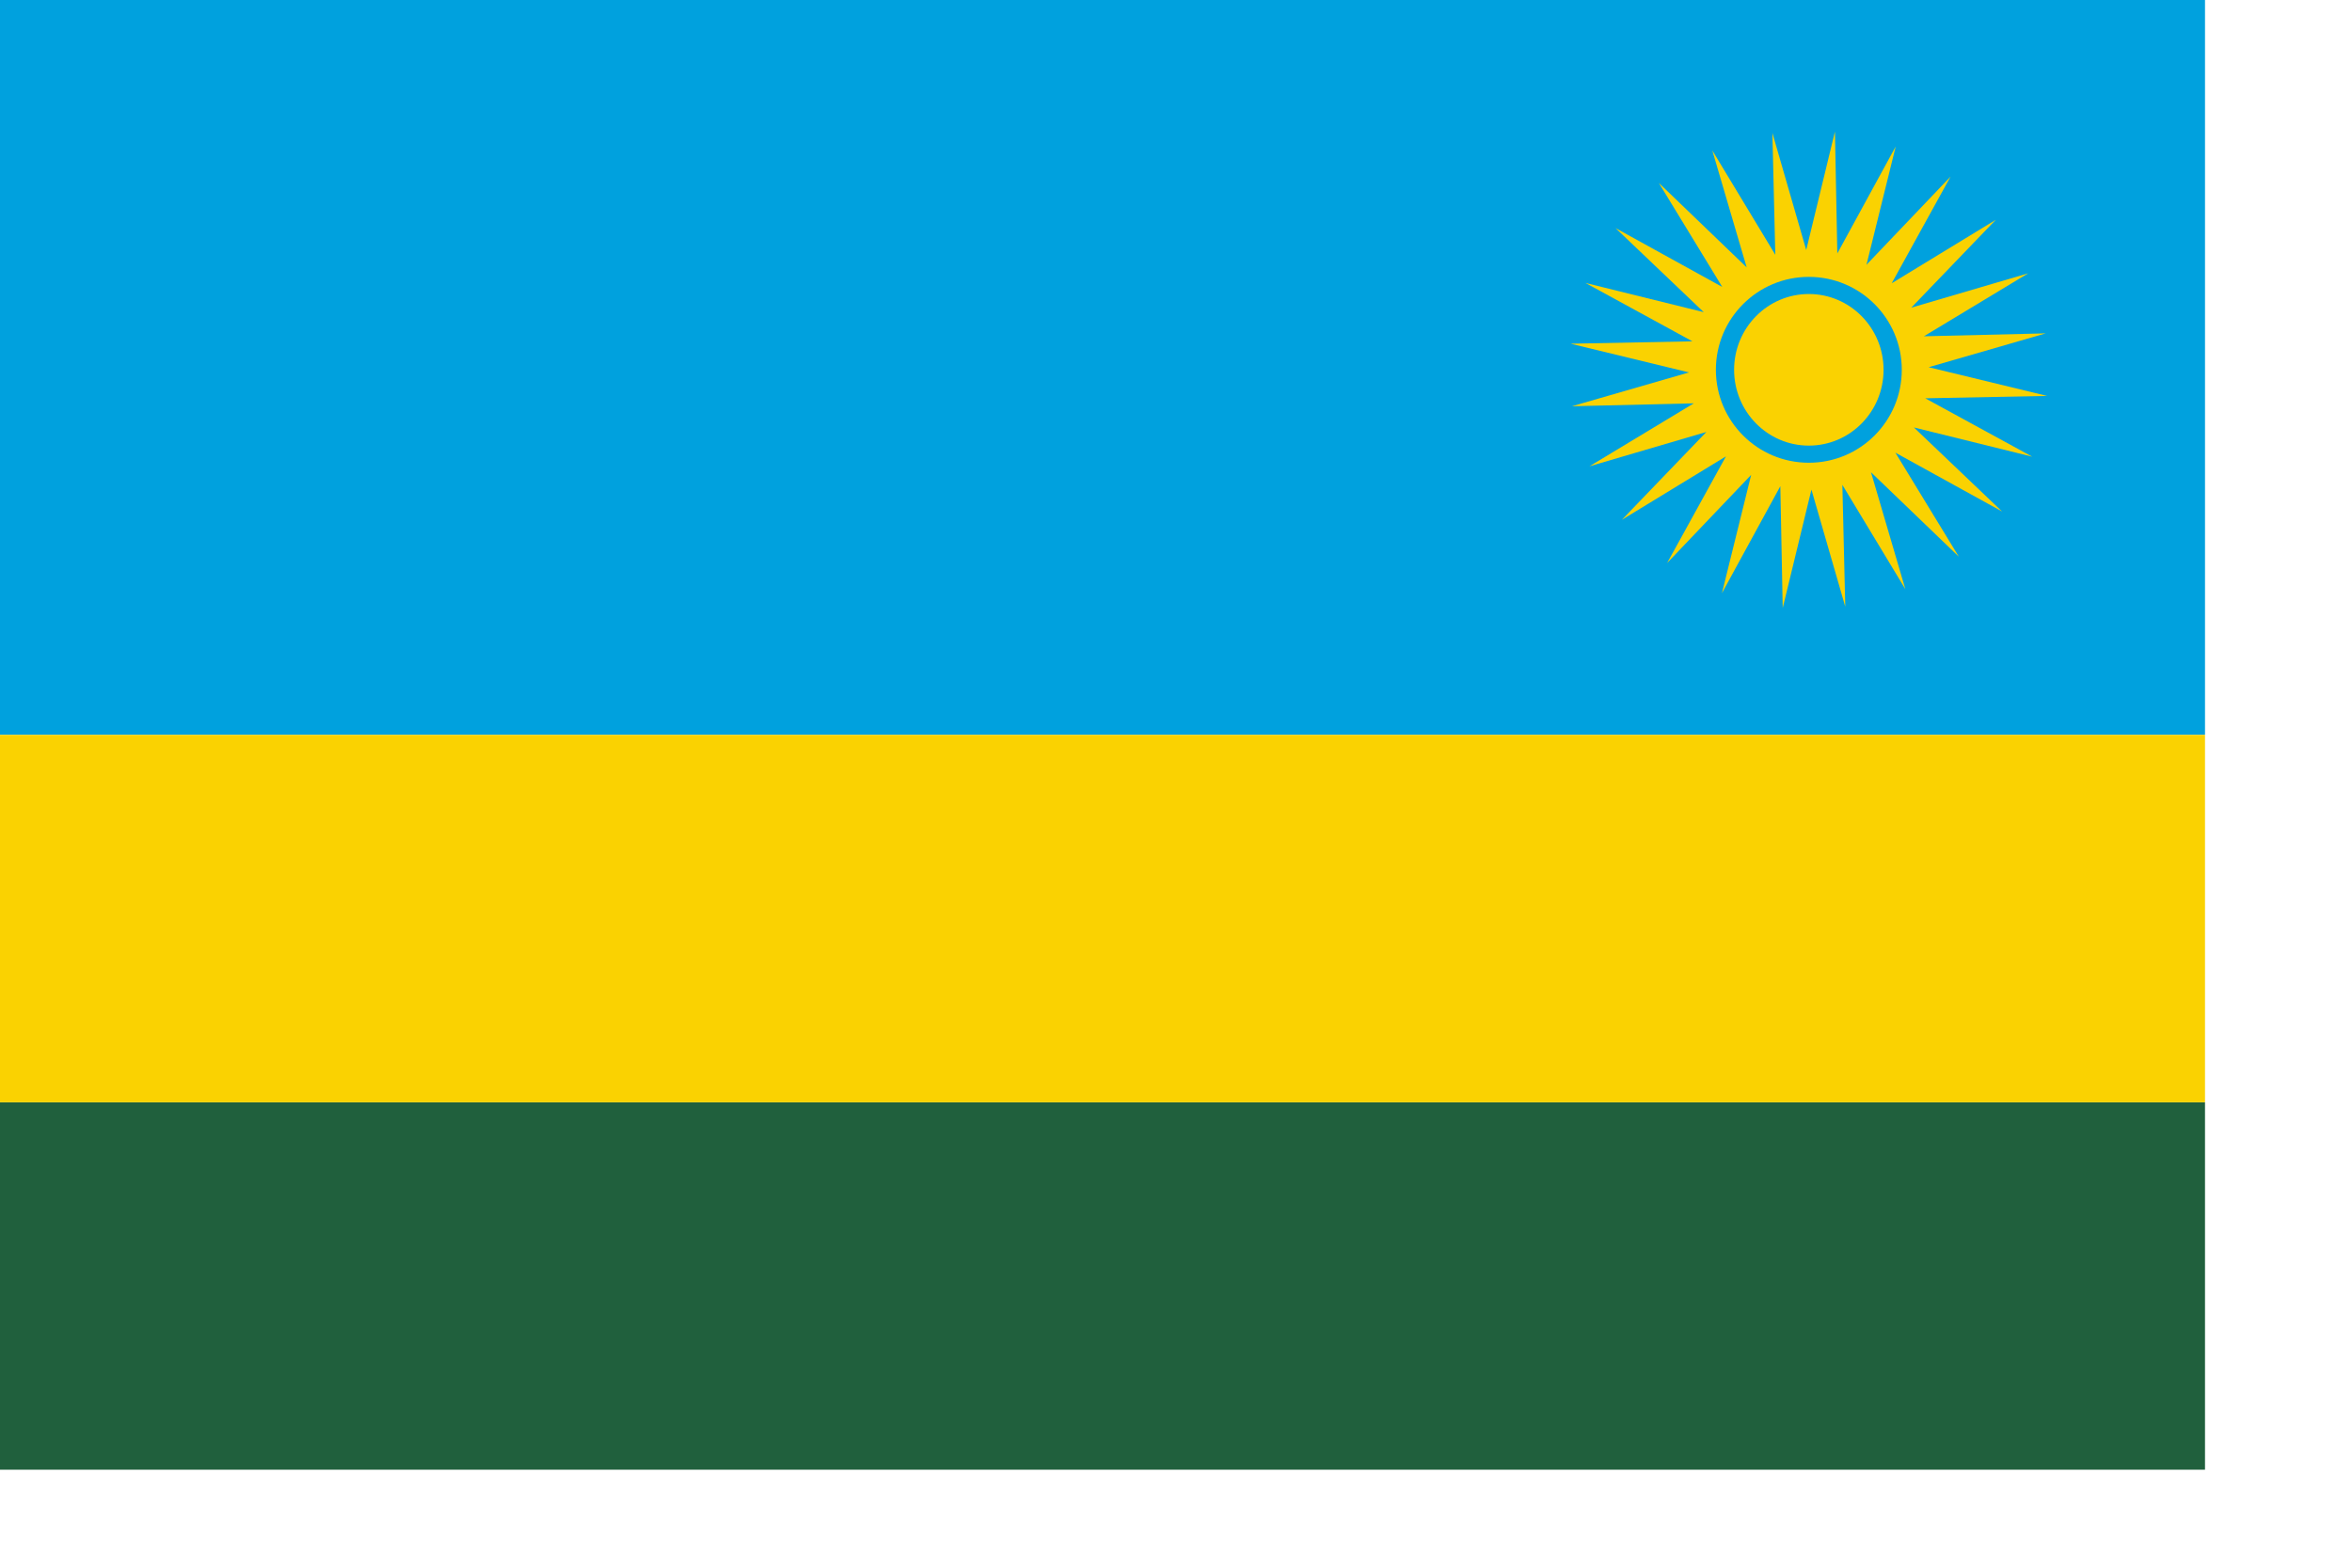
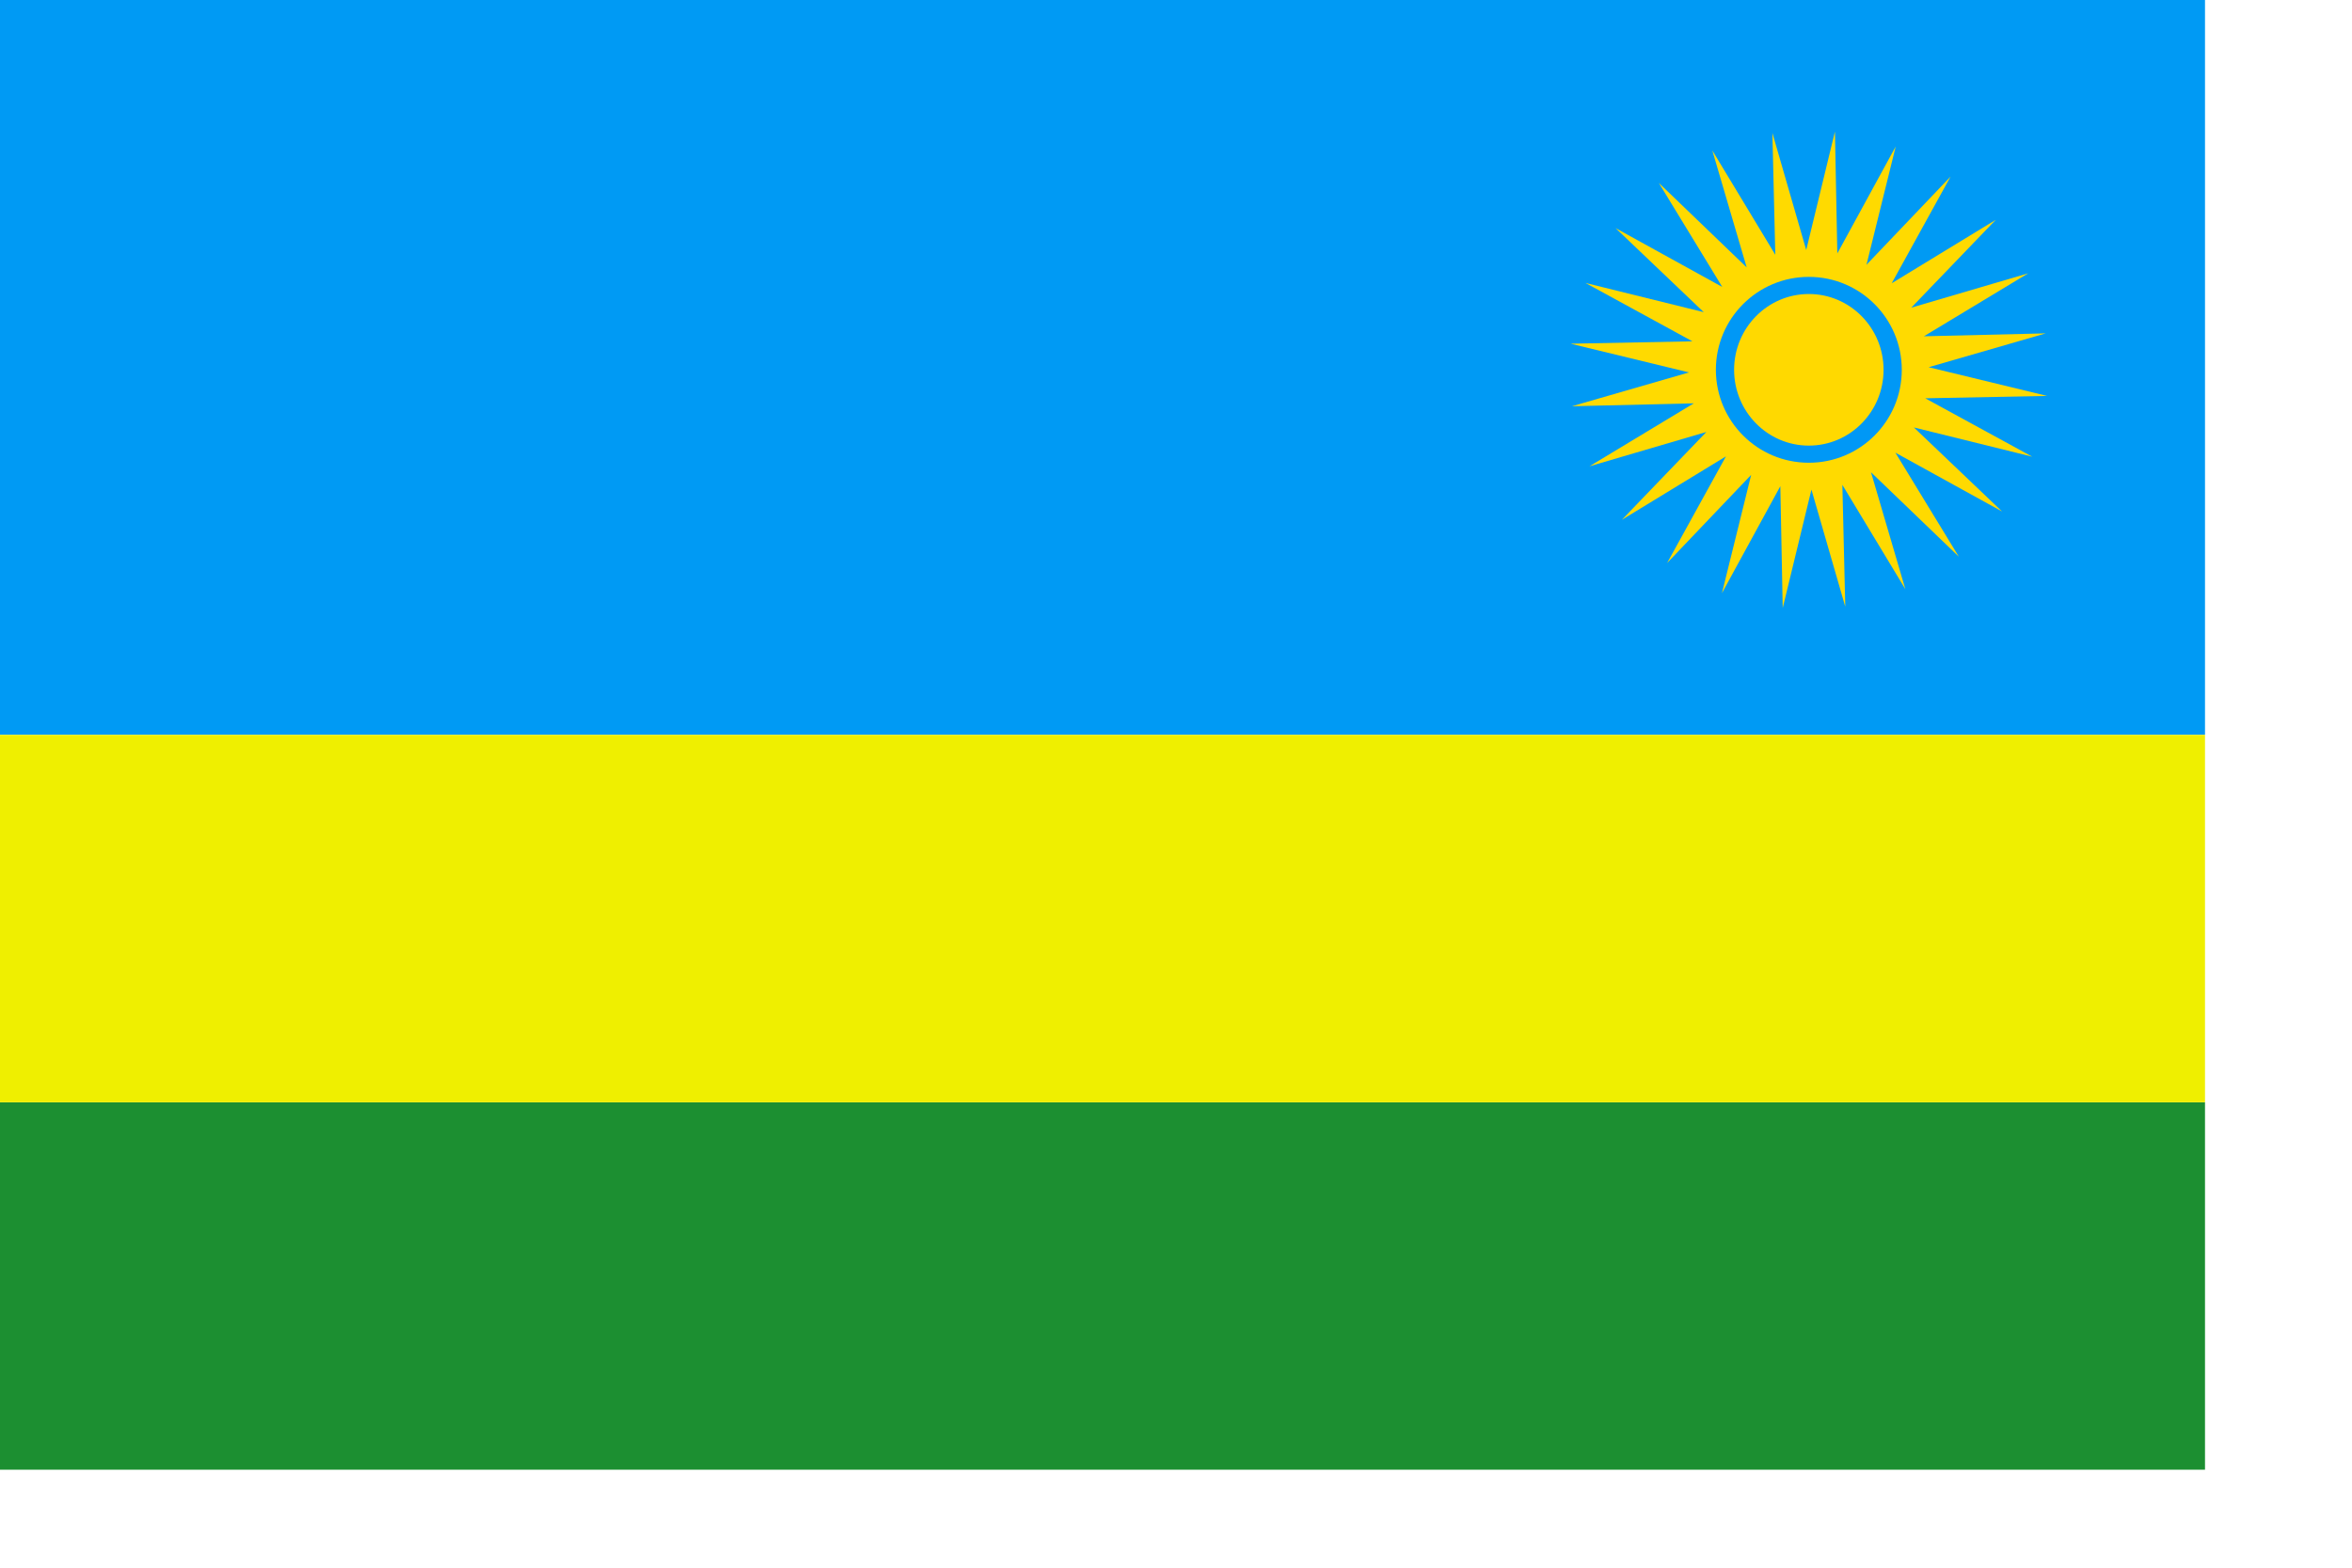
- <svg xmlns="http://www.w3.org/2000/svg" id="svg1234" width="210mm" height="140mm" version="1.1">
-   <defs id="defs1236">
-     </defs>
-   <rect style="font-size:12;fill:#00a1de;fill-rule:evenodd;stroke-width:1pt;fill-opacity:1" id="rect1242" width="744.094" height="248.031" x="0" y="-0" />
-   <rect style="font-size:12;fill:#20603d;fill-rule:evenodd;stroke-width:1pt;fill-opacity:1" id="rect1243" width="744.094" height="124.016" x="0" y="372.047" />
-   <rect style="font-size:12;fill:#fad201;fill-rule:evenodd;stroke-width:1pt;fill-opacity:1" id="rect1244" width="744.094" height="124.016" x="0" y="248.031" />
-   <polygon style="font-size:12;fill:#fad201;fill-rule:evenodd;stroke-width:1pt;fill-opacity:1" id="polygon1249" points="673.456,171.021 637.442,151.158 658.853,186.273 629.208,157.765 640.801,197.226 619.544,162.017 620.529,203.133 609.11,163.622 599.419,203.592 598.615,162.472 578.909,198.572 588.775,158.645 560.398,188.415 580.262,152.401 545.146,173.813 573.654,144.167 534.193,155.76 569.403,134.504 528.286,135.488 567.797,124.069 527.827,114.378 568.947,113.574 532.847,93.869 572.774,103.735 543.004,75.357 579.018,95.221 557.607,60.105 587.252,88.613 575.659,49.153 596.916,84.362 595.931,43.245 607.35,82.757 617.041,42.786 617.845,83.907 637.551,47.806 627.685,87.734 656.062,57.964 636.198,93.977 671.314,72.566 642.806,102.211 682.267,90.618 647.057,111.875 688.174,110.89 648.663,122.31 688.633,132 647.513,132.804 683.613,152.51 643.686,142.644 673.456,171.021 " transform="translate(2.174187,1.630615)" />
-   <path style="fill-rule:evenodd;stroke:none;fill:#00a1de;fill-opacity:1;stroke-opacity:1;stroke-width:1pt;stroke-linejoin:miter;stroke-linecap:butt" id="path1251" d="M 639.756 123.189 A 30.982 30.982 0 1 0 577.791,123.189 A 30.982 30.982 0 1 0 639.756 123.189 L 608.774 123.189 z" transform="matrix(1.012406,0,0,1.012406,-5.921838,0.102333)" />
-   <path style="fill-rule:evenodd;stroke:none;fill:#fad201;fill-opacity:1;stroke-opacity:1;stroke-width:1pt;stroke-linejoin:miter;stroke-linecap:butt" id="path1250" d="M 639.756 123.189 A 30.982 30.982 0 1 0 577.791,123.189 A 30.982 30.982 0 1 0 639.756 123.189 L 608.774 123.189 z" transform="matrix(0.813919,0,0,0.825781,114.9118,23.09256)" />
+ <svg xmlns="http://www.w3.org/2000/svg" id="svg1234" width="210mm" height="140mm">
+   <defs id="defs1236" />
+   <rect style="font-size:12;fill:#009af4;fill-rule:evenodd;stroke-width:1pt;fill-opacity:1;" id="rect1242" width="744.094" height="248.031" x="0" y="-0" />
+   <rect style="font-size:12;fill:#1c8f31;fill-rule:evenodd;stroke-width:1pt;fill-opacity:1;" id="rect1243" width="744.094" height="124.016" x="0" y="372.047" />
+   <rect style="font-size:12;fill:#efef00;fill-rule:evenodd;stroke-width:1pt;fill-opacity:1;" id="rect1244" width="744.094" height="124.016" x="0" y="248.031" />
+   <polygon style="font-size:12;fill:#ffda00;fill-rule:evenodd;stroke-width:1pt;fill-opacity:1;" id="polygon1249" points="673.456,171.021 637.442,151.158 658.853,186.273 629.208,157.765 640.801,197.226 619.544,162.017 620.529,203.133 609.11,163.622 599.419,203.592 598.615,162.472 578.909,198.572 588.775,158.645 560.398,188.415 580.262,152.401 545.146,173.813 573.654,144.167 534.193,155.76 569.403,134.504 528.286,135.488 567.797,124.069 527.827,114.378 568.947,113.574 532.847,93.869 572.774,103.735 543.004,75.357 579.018,95.221 557.607,60.105 587.252,88.613 575.659,49.153 596.916,84.362 595.931,43.245 607.35,82.757 617.041,42.786 617.845,83.907 637.551,47.806 627.685,87.734 656.062,57.964 636.198,93.977 671.314,72.566 642.806,102.211 682.267,90.618 647.057,111.875 688.174,110.89 648.663,122.31 688.633,132 647.513,132.804 683.613,152.51 643.686,142.644 673.456,171.021 " transform="translate(2.174187,1.630615)" />
+   <path style="fill-rule:evenodd;stroke:none;fill:#0098f6;fill-opacity:1;stroke-opacity:1;stroke-width:1pt;stroke-linejoin:miter;stroke-linecap:butt;" id="path1251" d="M 639.756 123.189 A 30.982 30.982 0 1 0 577.791,123.189 A 30.982 30.982 0 1 0 639.756 123.189 L 608.774 123.189 z" transform="matrix(1.012406,0,0,1.012406,-5.921838,0.102333)" />
+   <path style="fill-rule:evenodd;stroke:none;fill:#ffd900;fill-opacity:1;stroke-opacity:1;stroke-width:1pt;stroke-linejoin:miter;stroke-linecap:butt;" id="path1250" d="M 639.756 123.189 A 30.982 30.982 0 1 0 577.791,123.189 A 30.982 30.982 0 1 0 639.756 123.189 L 608.774 123.189 z" transform="matrix(0.813919,0,0,0.825781,114.9118,23.09256)" />
</svg>
